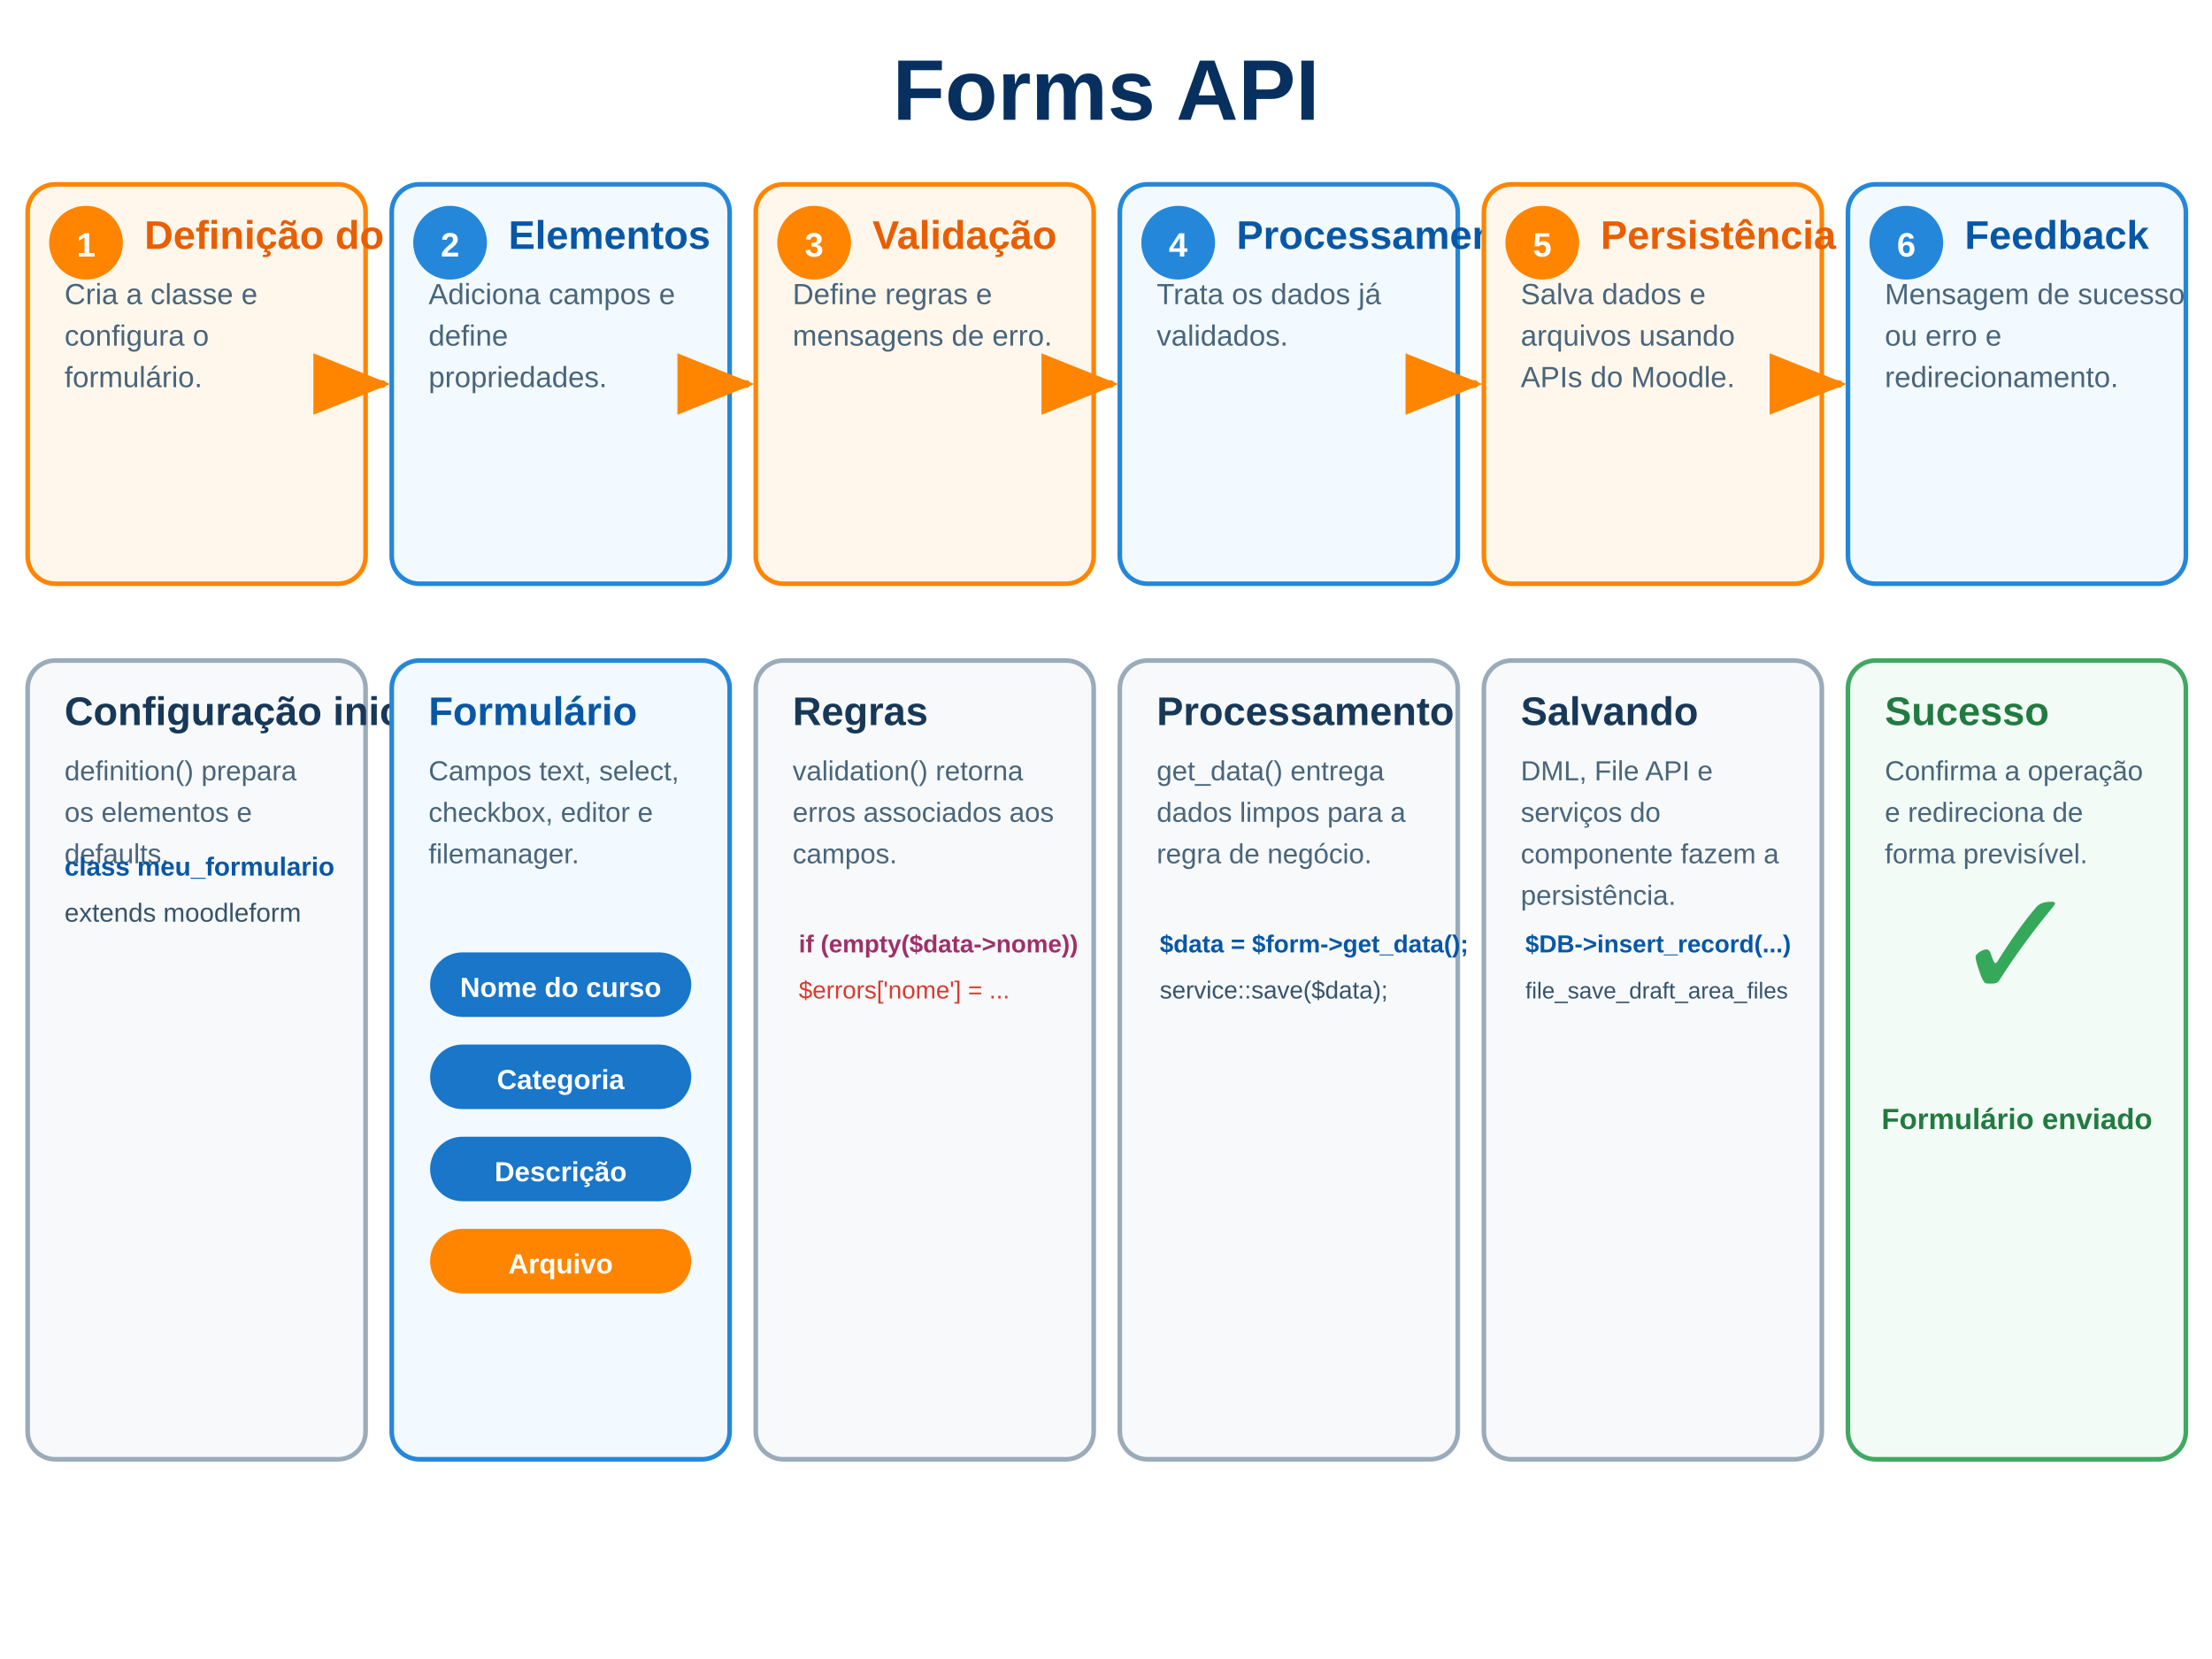
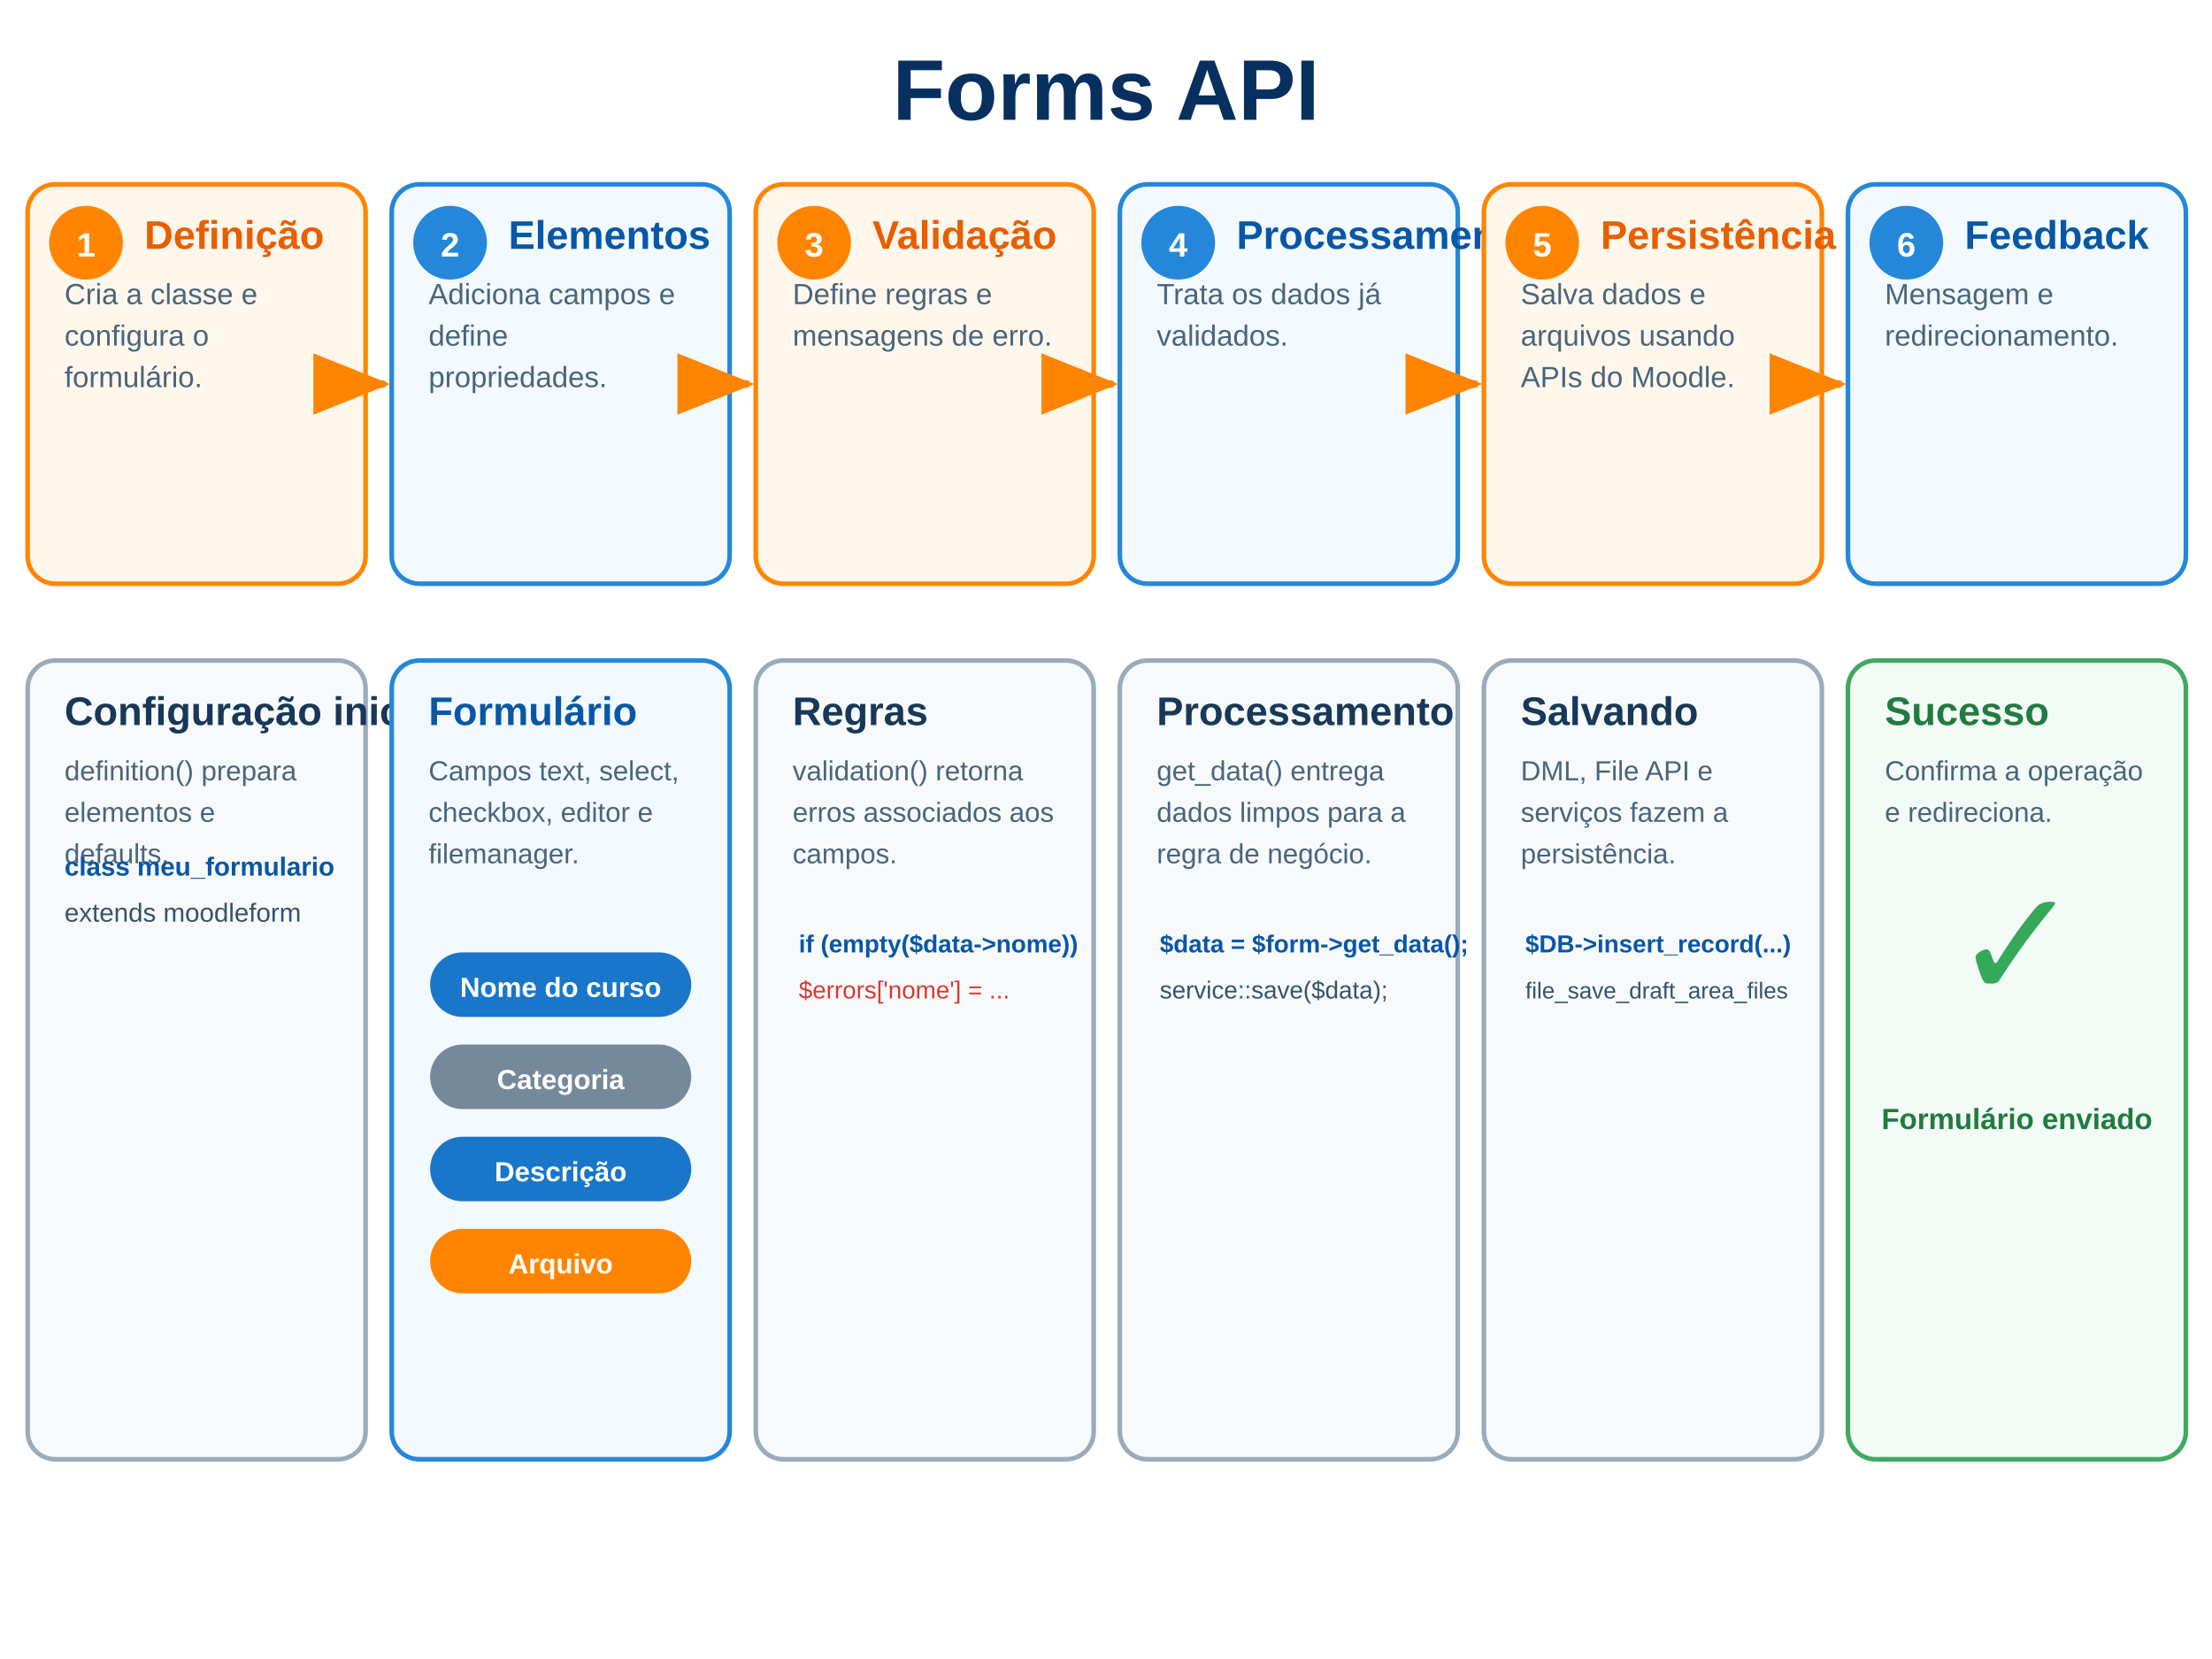
<svg xmlns="http://www.w3.org/2000/svg" width="1440" height="1080" viewBox="0 0 1440 1080">
  <defs>
    <marker id="arrow" markerWidth="12" markerHeight="12" refX="9" refY="4" orient="auto" markerUnits="strokeWidth">
      <path d="M0,0 L0,8 L10,4 z" fill="context-stroke" />
    </marker>
    <linearGradient id="core" x1="0" y1="0" x2="1" y2="1">
      <stop offset="0" stop-color="#fff8ee" />
      <stop offset="1" stop-color="#ffe4bd" />
    </linearGradient>
  </defs>
  <rect width="1440" height="1080" fill="#fff" />
  <text x="720" y="78" font-family="Arial,Helvetica,sans-serif" font-size="56" font-weight="800" fill="#07305f" text-anchor="middle">Forms API</text>
  <g>
    <rect x="18" y="120" width="220" height="260" rx="18" fill="#fff7ec" stroke="#ff8500" stroke-width="3" />
    <circle cx="56" cy="158" r="24" fill="#ff8500" />
    <text x="56" y="167" font-family="Arial,Helvetica,sans-serif" font-size="22" font-weight="700" fill="#fff" text-anchor="middle">1</text>
-     <text x="94" y="162" font-family="Arial,Helvetica,sans-serif" font-size="26" font-weight="700" fill="#e85e00" text-anchor="start">Definição do formulário</text>
+     <text x="94" y="162" font-family="Arial,Helvetica,sans-serif" font-size="26" font-weight="700" fill="#e85e00" text-anchor="start">Definição</text>
    <text x="42" y="198" font-family="Arial,Helvetica,sans-serif" font-size="19" font-weight="400" fill="#49657b" text-anchor="start">Cria a classe e</text>
    <text x="42" y="225" font-family="Arial,Helvetica,sans-serif" font-size="19" font-weight="400" fill="#49657b" text-anchor="start">configura o</text>
    <text x="42" y="252" font-family="Arial,Helvetica,sans-serif" font-size="19" font-weight="400" fill="#49657b" text-anchor="start">formulário.</text>
  </g>
  <g>
    <rect x="255" y="120" width="220" height="260" rx="18" fill="#f2f9ff" stroke="#2587d9" stroke-width="3" />
    <circle cx="293" cy="158" r="24" fill="#2587d9" />
    <text x="293" y="167" font-family="Arial,Helvetica,sans-serif" font-size="22" font-weight="700" fill="#fff" text-anchor="middle">2</text>
    <text x="331" y="162" font-family="Arial,Helvetica,sans-serif" font-size="26" font-weight="700" fill="#0757a6" text-anchor="start">Elementos</text>
    <text x="279" y="198" font-family="Arial,Helvetica,sans-serif" font-size="19" font-weight="400" fill="#49657b" text-anchor="start">Adiciona campos e</text>
    <text x="279" y="225" font-family="Arial,Helvetica,sans-serif" font-size="19" font-weight="400" fill="#49657b" text-anchor="start">define</text>
    <text x="279" y="252" font-family="Arial,Helvetica,sans-serif" font-size="19" font-weight="400" fill="#49657b" text-anchor="start">propriedades.</text>
  </g>
  <g>
    <rect x="492" y="120" width="220" height="260" rx="18" fill="#fff7ec" stroke="#ff8500" stroke-width="3" />
    <circle cx="530" cy="158" r="24" fill="#ff8500" />
    <text x="530" y="167" font-family="Arial,Helvetica,sans-serif" font-size="22" font-weight="700" fill="#fff" text-anchor="middle">3</text>
    <text x="568" y="162" font-family="Arial,Helvetica,sans-serif" font-size="26" font-weight="700" fill="#e85e00" text-anchor="start">Validação</text>
    <text x="516" y="198" font-family="Arial,Helvetica,sans-serif" font-size="19" font-weight="400" fill="#49657b" text-anchor="start">Define regras e</text>
    <text x="516" y="225" font-family="Arial,Helvetica,sans-serif" font-size="19" font-weight="400" fill="#49657b" text-anchor="start">mensagens de erro.</text>
  </g>
  <g>
    <rect x="729" y="120" width="220" height="260" rx="18" fill="#f2f9ff" stroke="#2587d9" stroke-width="3" />
    <circle cx="767" cy="158" r="24" fill="#2587d9" />
    <text x="767" y="167" font-family="Arial,Helvetica,sans-serif" font-size="22" font-weight="700" fill="#fff" text-anchor="middle">4</text>
    <text x="805" y="162" font-family="Arial,Helvetica,sans-serif" font-size="26" font-weight="700" fill="#0757a6" text-anchor="start">Processamento</text>
    <text x="753" y="198" font-family="Arial,Helvetica,sans-serif" font-size="19" font-weight="400" fill="#49657b" text-anchor="start">Trata os dados já</text>
    <text x="753" y="225" font-family="Arial,Helvetica,sans-serif" font-size="19" font-weight="400" fill="#49657b" text-anchor="start">validados.</text>
  </g>
  <g>
    <rect x="966" y="120" width="220" height="260" rx="18" fill="#fff7ec" stroke="#ff8500" stroke-width="3" />
    <circle cx="1004" cy="158" r="24" fill="#ff8500" />
    <text x="1004" y="167" font-family="Arial,Helvetica,sans-serif" font-size="22" font-weight="700" fill="#fff" text-anchor="middle">5</text>
    <text x="1042" y="162" font-family="Arial,Helvetica,sans-serif" font-size="26" font-weight="700" fill="#e85e00" text-anchor="start">Persistência</text>
    <text x="990" y="198" font-family="Arial,Helvetica,sans-serif" font-size="19" font-weight="400" fill="#49657b" text-anchor="start">Salva dados e</text>
    <text x="990" y="225" font-family="Arial,Helvetica,sans-serif" font-size="19" font-weight="400" fill="#49657b" text-anchor="start">arquivos usando</text>
    <text x="990" y="252" font-family="Arial,Helvetica,sans-serif" font-size="19" font-weight="400" fill="#49657b" text-anchor="start">APIs do Moodle.</text>
  </g>
  <g>
    <rect x="1203" y="120" width="220" height="260" rx="18" fill="#f2f9ff" stroke="#2587d9" stroke-width="3" />
    <circle cx="1241" cy="158" r="24" fill="#2587d9" />
    <text x="1241" y="167" font-family="Arial,Helvetica,sans-serif" font-size="22" font-weight="700" fill="#fff" text-anchor="middle">6</text>
    <text x="1279" y="162" font-family="Arial,Helvetica,sans-serif" font-size="26" font-weight="700" fill="#0757a6" text-anchor="start">Feedback</text>
-     <text x="1227" y="198" font-family="Arial,Helvetica,sans-serif" font-size="19" font-weight="400" fill="#49657b" text-anchor="start">Mensagem de sucesso</text>
-     <text x="1227" y="225" font-family="Arial,Helvetica,sans-serif" font-size="19" font-weight="400" fill="#49657b" text-anchor="start">ou erro e</text>
-     <text x="1227" y="252" font-family="Arial,Helvetica,sans-serif" font-size="19" font-weight="400" fill="#49657b" text-anchor="start">redirecionamento.</text>
+     <text x="1227" y="198" font-family="Arial,Helvetica,sans-serif" font-size="19" font-weight="400" fill="#49657b" text-anchor="start">Mensagem e</text>
+     <text x="1227" y="225" font-family="Arial,Helvetica,sans-serif" font-size="19" font-weight="400" fill="#49657b" text-anchor="start">redirecionamento.</text>
  </g>
  <path d="M 238 250 L 249 250" fill="none" stroke="#ff8500" stroke-width="5" stroke-linecap="round" marker-end="url(#arrow)" />
  <path d="M 475 250 L 486 250" fill="none" stroke="#ff8500" stroke-width="5" stroke-linecap="round" marker-end="url(#arrow)" />
  <path d="M 712 250 L 723 250" fill="none" stroke="#ff8500" stroke-width="5" stroke-linecap="round" marker-end="url(#arrow)" />
  <path d="M 949 250 L 960 250" fill="none" stroke="#ff8500" stroke-width="5" stroke-linecap="round" marker-end="url(#arrow)" />
  <path d="M 1186 250 L 1197 250" fill="none" stroke="#ff8500" stroke-width="5" stroke-linecap="round" marker-end="url(#arrow)" />
  <g>
    <rect x="18" y="430" width="220" height="520" rx="18" fill="#f7f9fb" stroke="#9aabba" stroke-width="3" />
    <text x="42" y="472" font-family="Arial,Helvetica,sans-serif" font-size="26" font-weight="700" fill="#173858" text-anchor="start">Configuração inicial</text>
    <text x="42" y="508" font-family="Arial,Helvetica,sans-serif" font-size="18" font-weight="400" fill="#49657b" text-anchor="start">definition() prepara</text>
-     <text x="42" y="535" font-family="Arial,Helvetica,sans-serif" font-size="18" font-weight="400" fill="#49657b" text-anchor="start">os elementos e</text>
+     <text x="42" y="535" font-family="Arial,Helvetica,sans-serif" font-size="18" font-weight="400" fill="#49657b" text-anchor="start">elementos e</text>
    <text x="42" y="562" font-family="Arial,Helvetica,sans-serif" font-size="18" font-weight="400" fill="#49657b" text-anchor="start">defaults.</text>
  </g>
  <text x="42" y="570" font-family="Arial,Helvetica,sans-serif" font-size="17" font-weight="700" fill="#0757a6" text-anchor="start">class meu_formulario</text>
  <text x="42" y="600" font-family="Arial,Helvetica,sans-serif" font-size="17" font-weight="400" fill="#36536b" text-anchor="start">extends moodleform</text>
  <g>
    <rect x="255" y="430" width="220" height="520" rx="18" fill="#f2f9ff" stroke="#2587d9" stroke-width="3" />
    <text x="279" y="472" font-family="Arial,Helvetica,sans-serif" font-size="26" font-weight="700" fill="#0757a6" text-anchor="start">Formulário</text>
    <text x="279" y="508" font-family="Arial,Helvetica,sans-serif" font-size="18" font-weight="400" fill="#49657b" text-anchor="start">Campos text, select,</text>
    <text x="279" y="535" font-family="Arial,Helvetica,sans-serif" font-size="18" font-weight="400" fill="#49657b" text-anchor="start">checkbox, editor e</text>
    <text x="279" y="562" font-family="Arial,Helvetica,sans-serif" font-size="18" font-weight="400" fill="#49657b" text-anchor="start">filemanager.</text>
  </g>
  <rect x="280" y="620" width="170" height="42" rx="21" fill="#1976c9" />
  <text x="365" y="649" font-family="Arial,Helvetica,sans-serif" font-size="18" font-weight="700" fill="#fff" text-anchor="middle">Nome do curso</text>
-   <rect x="280" y="680" width="170" height="42" rx="21" fill="#1976c9" />
+   <rect x="280" y="680" width="170" height="42" rx="21" fill="#75899a" />
  <text x="365" y="709" font-family="Arial,Helvetica,sans-serif" font-size="18" font-weight="700" fill="#fff" text-anchor="middle">Categoria</text>
  <rect x="280" y="740" width="170" height="42" rx="21" fill="#1976c9" />
  <text x="365" y="769" font-family="Arial,Helvetica,sans-serif" font-size="18" font-weight="700" fill="#fff" text-anchor="middle">Descrição</text>
  <rect x="280" y="800" width="170" height="42" rx="21" fill="#ff8500" />
  <text x="365" y="829" font-family="Arial,Helvetica,sans-serif" font-size="18" font-weight="700" fill="#fff" text-anchor="middle">Arquivo</text>
  <g>
    <rect x="492" y="430" width="220" height="520" rx="18" fill="#f7f9fb" stroke="#9aabba" stroke-width="3" />
    <text x="516" y="472" font-family="Arial,Helvetica,sans-serif" font-size="26" font-weight="700" fill="#173858" text-anchor="start">Regras</text>
    <text x="516" y="508" font-family="Arial,Helvetica,sans-serif" font-size="18" font-weight="400" fill="#49657b" text-anchor="start">validation() retorna</text>
    <text x="516" y="535" font-family="Arial,Helvetica,sans-serif" font-size="18" font-weight="400" fill="#49657b" text-anchor="start">erros associados aos</text>
    <text x="516" y="562" font-family="Arial,Helvetica,sans-serif" font-size="18" font-weight="400" fill="#49657b" text-anchor="start">campos.</text>
  </g>
-   <text x="520" y="620" font-family="Arial,Helvetica,sans-serif" font-size="16" font-weight="700" fill="#a02f69" text-anchor="start">if (empty($data-&gt;nome))</text>
-   <text x="520" y="650" font-family="Arial,Helvetica,sans-serif" font-size="16" font-weight="400" fill="#d83b2e" text-anchor="start">  $errors['nome'] = ...</text>
+   <text x="520" y="620" font-family="Arial,Helvetica,sans-serif" font-size="16" font-weight="700" fill="#0757a6" text-anchor="start">if (empty($data-&gt;nome))</text>
+   <text x="520" y="650" font-family="Arial,Helvetica,sans-serif" font-size="16" font-weight="400" fill="#d83b2e" text-anchor="start">$errors['nome'] = ...</text>
  <g>
    <rect x="729" y="430" width="220" height="520" rx="18" fill="#f7f9fb" stroke="#9aabba" stroke-width="3" />
    <text x="753" y="472" font-family="Arial,Helvetica,sans-serif" font-size="26" font-weight="700" fill="#173858" text-anchor="start">Processamento</text>
    <text x="753" y="508" font-family="Arial,Helvetica,sans-serif" font-size="18" font-weight="400" fill="#49657b" text-anchor="start">get_data() entrega</text>
    <text x="753" y="535" font-family="Arial,Helvetica,sans-serif" font-size="18" font-weight="400" fill="#49657b" text-anchor="start">dados limpos para a</text>
    <text x="753" y="562" font-family="Arial,Helvetica,sans-serif" font-size="18" font-weight="400" fill="#49657b" text-anchor="start">regra de negócio.</text>
  </g>
  <text x="755" y="620" font-family="Arial,Helvetica,sans-serif" font-size="16" font-weight="700" fill="#0757a6" text-anchor="start">$data = $form-&gt;get_data();</text>
  <text x="755" y="650" font-family="Arial,Helvetica,sans-serif" font-size="16" font-weight="400" fill="#36536b" text-anchor="start">service::save($data);</text>
  <g>
    <rect x="966" y="430" width="220" height="520" rx="18" fill="#f7f9fb" stroke="#9aabba" stroke-width="3" />
    <text x="990" y="472" font-family="Arial,Helvetica,sans-serif" font-size="26" font-weight="700" fill="#173858" text-anchor="start">Salvando</text>
    <text x="990" y="508" font-family="Arial,Helvetica,sans-serif" font-size="18" font-weight="400" fill="#49657b" text-anchor="start">DML, File API e</text>
-     <text x="990" y="535" font-family="Arial,Helvetica,sans-serif" font-size="18" font-weight="400" fill="#49657b" text-anchor="start">serviços do</text>
-     <text x="990" y="562" font-family="Arial,Helvetica,sans-serif" font-size="18" font-weight="400" fill="#49657b" text-anchor="start">componente fazem a</text>
-     <text x="990" y="589" font-family="Arial,Helvetica,sans-serif" font-size="18" font-weight="400" fill="#49657b" text-anchor="start">persistência.</text>
+     <text x="990" y="535" font-family="Arial,Helvetica,sans-serif" font-size="18" font-weight="400" fill="#49657b" text-anchor="start">serviços fazem a</text>
+     <text x="990" y="562" font-family="Arial,Helvetica,sans-serif" font-size="18" font-weight="400" fill="#49657b" text-anchor="start">persistência.</text>
  </g>
  <text x="993" y="620" font-family="Arial,Helvetica,sans-serif" font-size="16" font-weight="700" fill="#0757a6" text-anchor="start">$DB-&gt;insert_record(...)</text>
  <text x="993" y="650" font-family="Arial,Helvetica,sans-serif" font-size="15" font-weight="400" fill="#36536b" text-anchor="start">file_save_draft_area_files</text>
  <g>
    <rect x="1203" y="430" width="220" height="520" rx="18" fill="#f2fbf5" stroke="#41a862" stroke-width="3" />
    <text x="1227" y="472" font-family="Arial,Helvetica,sans-serif" font-size="26" font-weight="700" fill="#217b40" text-anchor="start">Sucesso</text>
    <text x="1227" y="508" font-family="Arial,Helvetica,sans-serif" font-size="18" font-weight="400" fill="#49657b" text-anchor="start">Confirma a operação</text>
-     <text x="1227" y="535" font-family="Arial,Helvetica,sans-serif" font-size="18" font-weight="400" fill="#49657b" text-anchor="start">e redireciona de</text>
-     <text x="1227" y="562" font-family="Arial,Helvetica,sans-serif" font-size="18" font-weight="400" fill="#49657b" text-anchor="start">forma previsível.</text>
+     <text x="1227" y="535" font-family="Arial,Helvetica,sans-serif" font-size="18" font-weight="400" fill="#49657b" text-anchor="start">e redireciona.</text>
  </g>
  <text x="1313" y="650" font-family="Arial,Helvetica,sans-serif" font-size="100" font-weight="800" fill="#35a85a" text-anchor="middle">✓</text>
  <text x="1313" y="735" font-family="Arial,Helvetica,sans-serif" font-size="19" font-weight="700" fill="#217b40" text-anchor="middle">Formulário enviado</text>
</svg>
